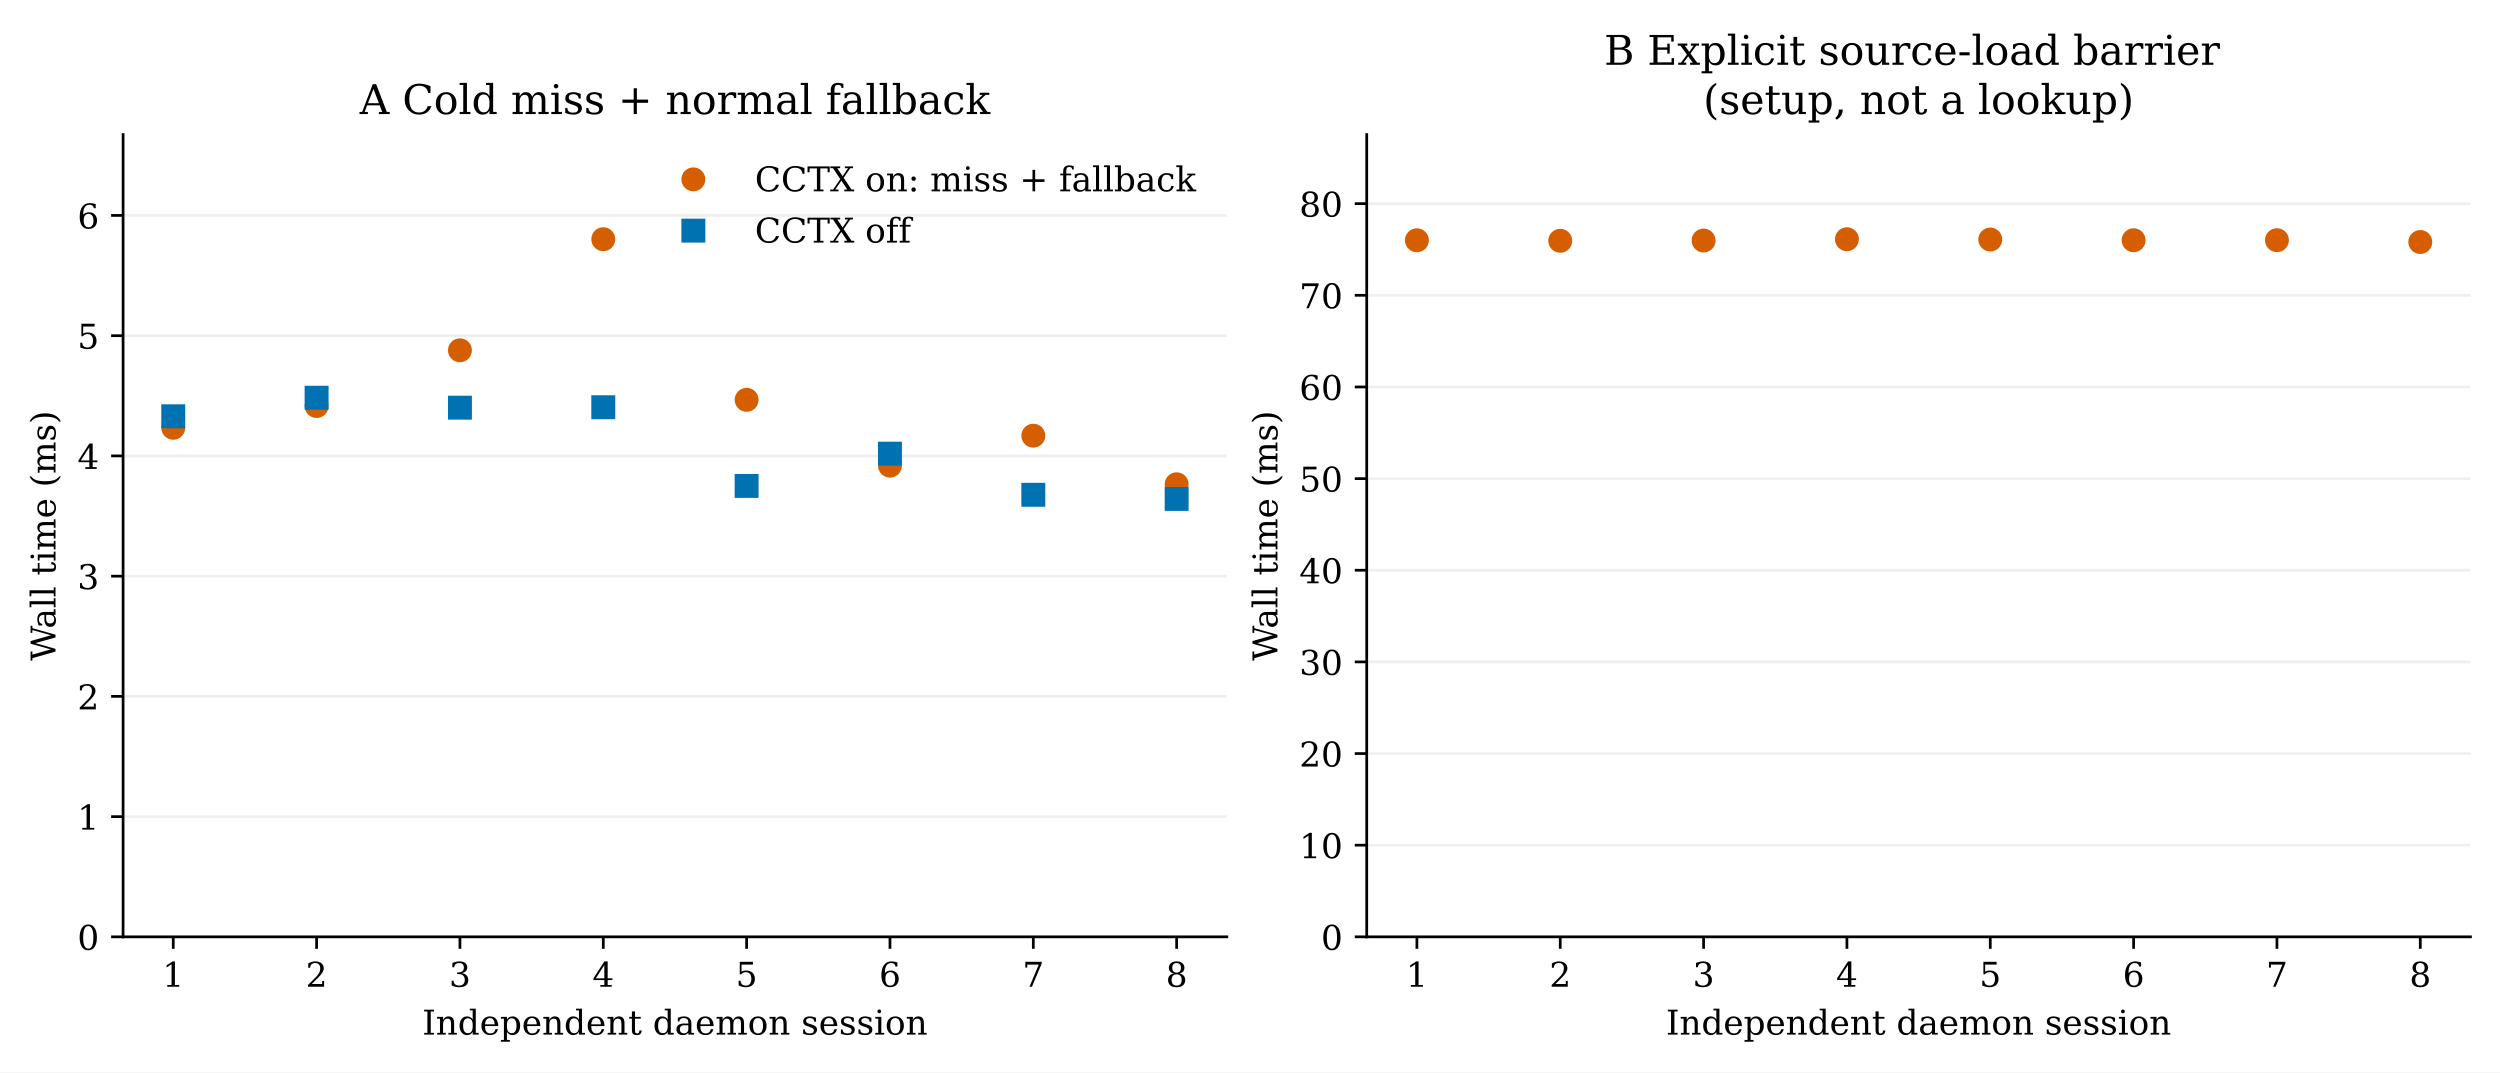
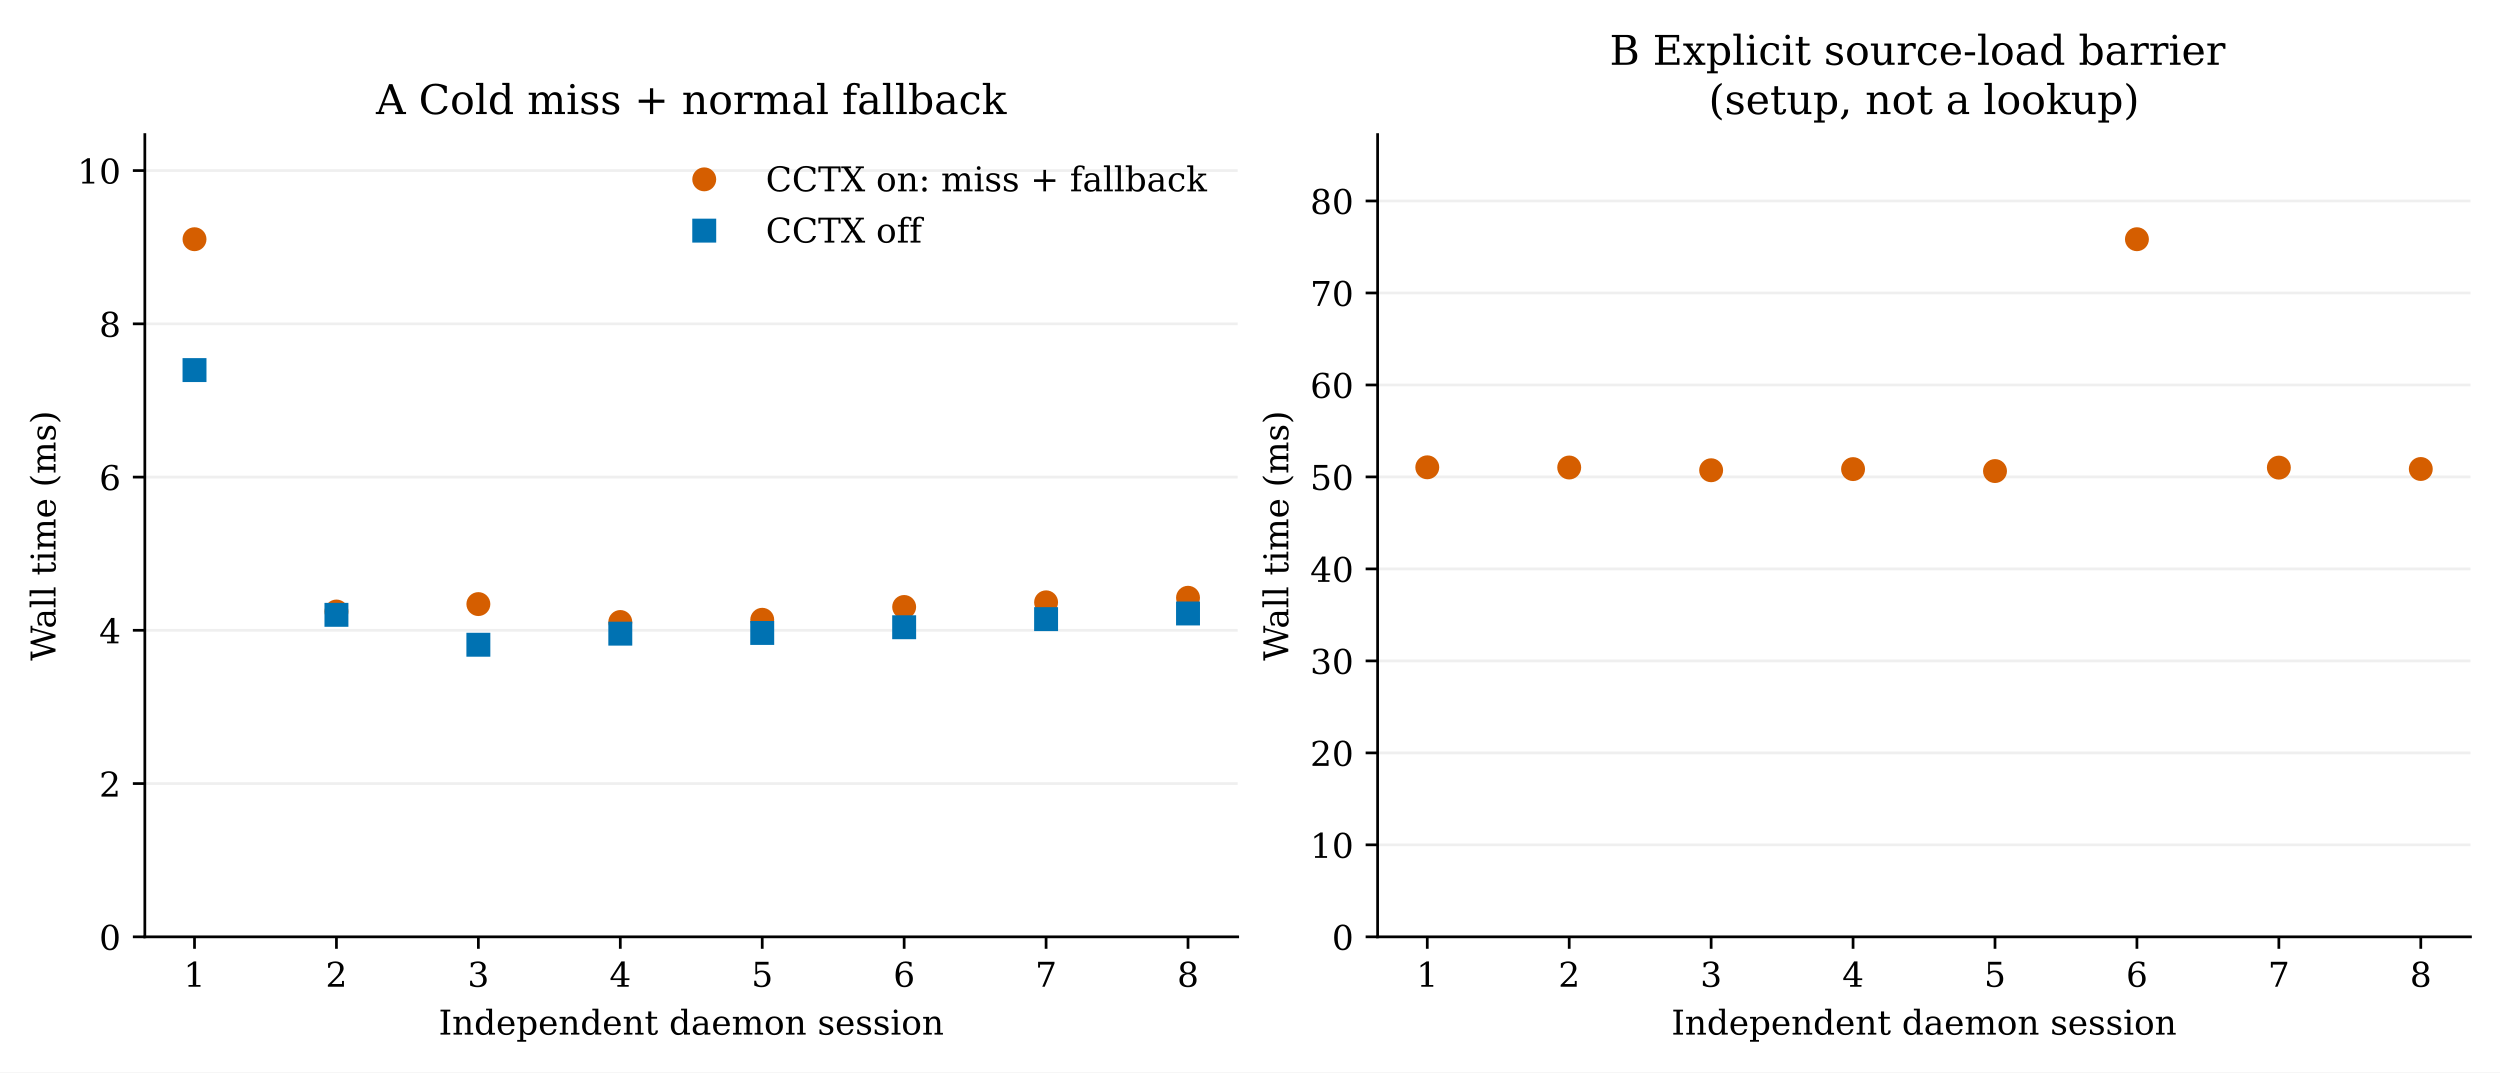
<svg xmlns="http://www.w3.org/2000/svg" xmlns:xlink="http://www.w3.org/1999/xlink" width="731.28pt" height="313.68pt" viewBox="0 0 731.28 313.68" version="1.1">
  <defs>
    <style type="text/css">*{stroke-linejoin: round; stroke-linecap: butt}</style>
  </defs>
  <g id="figure_1">
    <g id="patch_1">
      <path d="M 0 313.68 L 731.28 313.68 L 731.28 0 L 0 0 z " style="fill: #ffffff" />
    </g>
    <g id="axes_1">
      <g id="patch_2">
-         <path d="M 36.003 274.039 L 358.859 274.039 L 358.859 39.363 L 36.003 39.363 z " style="fill: #ffffff" />
+         <path d="M 42.366 274.039 L 362.04 274.039 L 362.04 39.363 L 42.366 39.363 z " style="fill: #ffffff" />
      </g>
      <g id="matplotlib.axis_1">
        <g id="xtick_1">
          <g id="line2d_1">
            <defs>
-               <path id="m621cbfec5b" d="M 0 0 L 0 3.5 " style="stroke: #000000; stroke-width: 0.8" />
+               <path id="m450e070dc0" d="M 0 0 L 0 3.5 " style="stroke: #000000; stroke-width: 0.8" />
            </defs>
            <g>
-               <use xlink:href="#m621cbfec5b" x="50.679" y="274.039" style="stroke: #000000; stroke-width: 0.8" />
+               <use xlink:href="#m450e070dc0" x="56.896" y="274.039" style="stroke: #000000; stroke-width: 0.8" />
            </g>
          </g>
          <g id="text_1">
-             <text style="font-size: 10px; font-family: 'DejaVu Serif'; text-anchor: middle" x="50.679" y="288.636" transform="rotate(-0 50.67852 288.6364)">1</text>
+             <text style="font-size: 10px; font-family: 'DejaVu Serif'; text-anchor: middle" x="56.896" y="288.636" transform="rotate(-0 56.89642 288.6364)">1</text>
          </g>
        </g>
        <g id="xtick_2">
          <g id="line2d_2">
            <g>
-               <use xlink:href="#m621cbfec5b" x="92.608" y="274.039" style="stroke: #000000; stroke-width: 0.8" />
+               <use xlink:href="#m450e070dc0" x="98.413" y="274.039" style="stroke: #000000; stroke-width: 0.8" />
            </g>
          </g>
          <g id="text_2">
-             <text style="font-size: 10px; font-family: 'DejaVu Serif'; text-anchor: middle" x="92.608" y="288.636" transform="rotate(-0 92.60777 288.6364)">2</text>
+             <text style="font-size: 10px; font-family: 'DejaVu Serif'; text-anchor: middle" x="98.413" y="288.636" transform="rotate(-0 98.41252 288.6364)">2</text>
          </g>
        </g>
        <g id="xtick_3">
          <g id="line2d_3">
            <g>
-               <use xlink:href="#m621cbfec5b" x="134.537" y="274.039" style="stroke: #000000; stroke-width: 0.8" />
+               <use xlink:href="#m450e070dc0" x="139.929" y="274.039" style="stroke: #000000; stroke-width: 0.8" />
            </g>
          </g>
          <g id="text_3">
-             <text style="font-size: 10px; font-family: 'DejaVu Serif'; text-anchor: middle" x="134.537" y="288.636" transform="rotate(-0 134.537 288.6364)">3</text>
+             <text style="font-size: 10px; font-family: 'DejaVu Serif'; text-anchor: middle" x="139.929" y="288.636" transform="rotate(-0 139.9286 288.6364)">3</text>
          </g>
        </g>
        <g id="xtick_4">
          <g id="line2d_4">
            <g>
-               <use xlink:href="#m621cbfec5b" x="176.466" y="274.039" style="stroke: #000000; stroke-width: 0.8" />
+               <use xlink:href="#m450e070dc0" x="181.445" y="274.039" style="stroke: #000000; stroke-width: 0.8" />
            </g>
          </g>
          <g id="text_4">
-             <text style="font-size: 10px; font-family: 'DejaVu Serif'; text-anchor: middle" x="176.466" y="288.636" transform="rotate(-0 176.4663 288.6364)">4</text>
+             <text style="font-size: 10px; font-family: 'DejaVu Serif'; text-anchor: middle" x="181.445" y="288.636" transform="rotate(-0 181.4447 288.6364)">4</text>
          </g>
        </g>
        <g id="xtick_5">
          <g id="line2d_5">
            <g>
-               <use xlink:href="#m621cbfec5b" x="218.396" y="274.039" style="stroke: #000000; stroke-width: 0.8" />
+               <use xlink:href="#m450e070dc0" x="222.961" y="274.039" style="stroke: #000000; stroke-width: 0.8" />
            </g>
          </g>
          <g id="text_5">
-             <text style="font-size: 10px; font-family: 'DejaVu Serif'; text-anchor: middle" x="218.396" y="288.636" transform="rotate(-0 218.3955 288.6364)">5</text>
+             <text style="font-size: 10px; font-family: 'DejaVu Serif'; text-anchor: middle" x="222.961" y="288.636" transform="rotate(-0 222.9608 288.6364)">5</text>
          </g>
        </g>
        <g id="xtick_6">
          <g id="line2d_6">
            <g>
-               <use xlink:href="#m621cbfec5b" x="260.325" y="274.039" style="stroke: #000000; stroke-width: 0.8" />
+               <use xlink:href="#m450e070dc0" x="264.477" y="274.039" style="stroke: #000000; stroke-width: 0.8" />
            </g>
          </g>
          <g id="text_6">
-             <text style="font-size: 10px; font-family: 'DejaVu Serif'; text-anchor: middle" x="260.325" y="288.636" transform="rotate(-0 260.3248 288.6364)">6</text>
+             <text style="font-size: 10px; font-family: 'DejaVu Serif'; text-anchor: middle" x="264.477" y="288.636" transform="rotate(-0 264.4769 288.6364)">6</text>
          </g>
        </g>
        <g id="xtick_7">
          <g id="line2d_7">
            <g>
-               <use xlink:href="#m621cbfec5b" x="302.254" y="274.039" style="stroke: #000000; stroke-width: 0.8" />
+               <use xlink:href="#m450e070dc0" x="305.993" y="274.039" style="stroke: #000000; stroke-width: 0.8" />
            </g>
          </g>
          <g id="text_7">
-             <text style="font-size: 10px; font-family: 'DejaVu Serif'; text-anchor: middle" x="302.254" y="288.636" transform="rotate(-0 302.254 288.6364)">7</text>
+             <text style="font-size: 10px; font-family: 'DejaVu Serif'; text-anchor: middle" x="305.993" y="288.636" transform="rotate(-0 305.993 288.6364)">7</text>
          </g>
        </g>
        <g id="xtick_8">
          <g id="line2d_8">
            <g>
-               <use xlink:href="#m621cbfec5b" x="344.183" y="274.039" style="stroke: #000000; stroke-width: 0.8" />
+               <use xlink:href="#m450e070dc0" x="347.509" y="274.039" style="stroke: #000000; stroke-width: 0.8" />
            </g>
          </g>
          <g id="text_8">
-             <text style="font-size: 10px; font-family: 'DejaVu Serif'; text-anchor: middle" x="344.183" y="288.636" transform="rotate(-0 344.1833 288.6364)">8</text>
+             <text style="font-size: 10px; font-family: 'DejaVu Serif'; text-anchor: middle" x="347.509" y="288.636" transform="rotate(-0 347.5091 288.6364)">8</text>
          </g>
        </g>
        <g id="text_9">
-           <text style="font-size: 10px; font-family: 'DejaVu Serif'; text-anchor: middle" x="197.431" y="302.637" transform="rotate(-0 197.4309 302.6372)">Independent daemon session</text>
+           <text style="font-size: 10px; font-family: 'DejaVu Serif'; text-anchor: middle" x="202.203" y="302.637" transform="rotate(-0 202.2028 302.6372)">Independent daemon session</text>
        </g>
      </g>
      <g id="matplotlib.axis_2">
        <g id="ytick_1">
          <g id="line2d_9">
-             <path d="M 36.003 274.039 L 358.859 274.039 " clip-path="url(#p5f8bbecb45)" style="fill: none; stroke: #b0b0b0; stroke-opacity: 0.2; stroke-width: 0.8; stroke-linecap: square" />
+             <path d="M 42.366 274.039 L 362.04 274.039 " clip-path="url(#pe14e691f54)" style="fill: none; stroke: #b0b0b0; stroke-opacity: 0.2; stroke-width: 0.8; stroke-linecap: square" />
          </g>
          <g id="line2d_10">
            <defs>
-               <path id="me5a4c760d6" d="M 0 0 L -3.5 0 " style="stroke: #000000; stroke-width: 0.8" />
+               <path id="m83bd29c2d2" d="M 0 0 L -3.5 0 " style="stroke: #000000; stroke-width: 0.8" />
            </defs>
            <g>
-               <use xlink:href="#me5a4c760d6" x="36.003" y="274.039" style="stroke: #000000; stroke-width: 0.8" />
+               <use xlink:href="#m83bd29c2d2" x="42.366" y="274.039" style="stroke: #000000; stroke-width: 0.8" />
            </g>
          </g>
          <g id="text_10">
-             <text style="font-size: 10px; font-family: 'DejaVu Serif'; text-anchor: end" x="29.003" y="277.838" transform="rotate(-0 29.00328 277.8376)">0</text>
+             <text style="font-size: 10px; font-family: 'DejaVu Serif'; text-anchor: end" x="35.366" y="277.838" transform="rotate(-0 35.36578 277.8376)">0</text>
          </g>
        </g>
        <g id="ytick_2">
          <g id="line2d_11">
-             <path d="M 36.003 238.87 L 358.859 238.87 " clip-path="url(#p5f8bbecb45)" style="fill: none; stroke: #b0b0b0; stroke-opacity: 0.2; stroke-width: 0.8; stroke-linecap: square" />
+             <path d="M 42.366 229.209 L 362.04 229.209 " clip-path="url(#pe14e691f54)" style="fill: none; stroke: #b0b0b0; stroke-opacity: 0.2; stroke-width: 0.8; stroke-linecap: square" />
          </g>
          <g id="line2d_12">
            <g>
-               <use xlink:href="#me5a4c760d6" x="36.003" y="238.87" style="stroke: #000000; stroke-width: 0.8" />
+               <use xlink:href="#m83bd29c2d2" x="42.366" y="229.209" style="stroke: #000000; stroke-width: 0.8" />
            </g>
          </g>
          <g id="text_11">
-             <text style="font-size: 10px; font-family: 'DejaVu Serif'; text-anchor: end" x="29.003" y="242.669" transform="rotate(-0 29.00328 242.6687)">1</text>
+             <text style="font-size: 10px; font-family: 'DejaVu Serif'; text-anchor: end" x="35.366" y="233.008" transform="rotate(-0 35.36578 233.0082)">2</text>
          </g>
        </g>
        <g id="ytick_3">
          <g id="line2d_13">
-             <path d="M 36.003 203.701 L 358.859 203.701 " clip-path="url(#p5f8bbecb45)" style="fill: none; stroke: #b0b0b0; stroke-opacity: 0.2; stroke-width: 0.8; stroke-linecap: square" />
+             <path d="M 42.366 184.38 L 362.04 184.38 " clip-path="url(#pe14e691f54)" style="fill: none; stroke: #b0b0b0; stroke-opacity: 0.2; stroke-width: 0.8; stroke-linecap: square" />
          </g>
          <g id="line2d_14">
            <g>
-               <use xlink:href="#me5a4c760d6" x="36.003" y="203.701" style="stroke: #000000; stroke-width: 0.8" />
+               <use xlink:href="#m83bd29c2d2" x="42.366" y="184.38" style="stroke: #000000; stroke-width: 0.8" />
            </g>
          </g>
          <g id="text_12">
-             <text style="font-size: 10px; font-family: 'DejaVu Serif'; text-anchor: end" x="29.003" y="207.5" transform="rotate(-0 29.00328 207.4999)">2</text>
+             <text style="font-size: 10px; font-family: 'DejaVu Serif'; text-anchor: end" x="35.366" y="188.179" transform="rotate(-0 35.36578 188.1788)">4</text>
          </g>
        </g>
        <g id="ytick_4">
          <g id="line2d_15">
-             <path d="M 36.003 168.532 L 358.859 168.532 " clip-path="url(#p5f8bbecb45)" style="fill: none; stroke: #b0b0b0; stroke-opacity: 0.2; stroke-width: 0.8; stroke-linecap: square" />
+             <path d="M 42.366 139.551 L 362.04 139.551 " clip-path="url(#pe14e691f54)" style="fill: none; stroke: #b0b0b0; stroke-opacity: 0.2; stroke-width: 0.8; stroke-linecap: square" />
          </g>
          <g id="line2d_16">
            <g>
-               <use xlink:href="#me5a4c760d6" x="36.003" y="168.532" style="stroke: #000000; stroke-width: 0.8" />
+               <use xlink:href="#m83bd29c2d2" x="42.366" y="139.551" style="stroke: #000000; stroke-width: 0.8" />
            </g>
          </g>
          <g id="text_13">
-             <text style="font-size: 10px; font-family: 'DejaVu Serif'; text-anchor: end" x="29.003" y="172.331" transform="rotate(-0 29.00328 172.3311)">3</text>
+             <text style="font-size: 10px; font-family: 'DejaVu Serif'; text-anchor: end" x="35.366" y="143.349" transform="rotate(-0 35.36578 143.3495)">6</text>
          </g>
        </g>
        <g id="ytick_5">
          <g id="line2d_17">
-             <path d="M 36.003 133.363 L 358.859 133.363 " clip-path="url(#p5f8bbecb45)" style="fill: none; stroke: #b0b0b0; stroke-opacity: 0.2; stroke-width: 0.8; stroke-linecap: square" />
+             <path d="M 42.366 94.721 L 362.04 94.721 " clip-path="url(#pe14e691f54)" style="fill: none; stroke: #b0b0b0; stroke-opacity: 0.2; stroke-width: 0.8; stroke-linecap: square" />
          </g>
          <g id="line2d_18">
            <g>
-               <use xlink:href="#me5a4c760d6" x="36.003" y="133.363" style="stroke: #000000; stroke-width: 0.8" />
+               <use xlink:href="#m83bd29c2d2" x="42.366" y="94.721" style="stroke: #000000; stroke-width: 0.8" />
            </g>
          </g>
          <g id="text_14">
-             <text style="font-size: 10px; font-family: 'DejaVu Serif'; text-anchor: end" x="29.003" y="137.162" transform="rotate(-0 29.00328 137.1622)">4</text>
+             <text style="font-size: 10px; font-family: 'DejaVu Serif'; text-anchor: end" x="35.366" y="98.52" transform="rotate(-0 35.36578 98.52013)">8</text>
          </g>
        </g>
        <g id="ytick_6">
          <g id="line2d_19">
-             <path d="M 36.003 98.195 L 358.859 98.195 " clip-path="url(#p5f8bbecb45)" style="fill: none; stroke: #b0b0b0; stroke-opacity: 0.2; stroke-width: 0.8; stroke-linecap: square" />
+             <path d="M 42.366 49.892 L 362.04 49.892 " clip-path="url(#pe14e691f54)" style="fill: none; stroke: #b0b0b0; stroke-opacity: 0.2; stroke-width: 0.8; stroke-linecap: square" />
          </g>
          <g id="line2d_20">
            <g>
-               <use xlink:href="#me5a4c760d6" x="36.003" y="98.195" style="stroke: #000000; stroke-width: 0.8" />
+               <use xlink:href="#m83bd29c2d2" x="42.366" y="49.892" style="stroke: #000000; stroke-width: 0.8" />
            </g>
          </g>
          <g id="text_15">
-             <text style="font-size: 10px; font-family: 'DejaVu Serif'; text-anchor: end" x="29.003" y="101.993" transform="rotate(-0 29.00328 101.9934)">5</text>
-           </g>
-         </g>
-         <g id="ytick_7">
-           <g id="line2d_21">
-             <path d="M 36.003 63.026 L 358.859 63.026 " clip-path="url(#p5f8bbecb45)" style="fill: none; stroke: #b0b0b0; stroke-opacity: 0.2; stroke-width: 0.8; stroke-linecap: square" />
-           </g>
-           <g id="line2d_22">
-             <g>
-               <use xlink:href="#me5a4c760d6" x="36.003" y="63.026" style="stroke: #000000; stroke-width: 0.8" />
-             </g>
-           </g>
-           <g id="text_16">
-             <text style="font-size: 10px; font-family: 'DejaVu Serif'; text-anchor: end" x="29.003" y="66.825" transform="rotate(-0 29.00328 66.82455)">6</text>
-           </g>
-         </g>
-         <g id="text_17">
+             <text style="font-size: 10px; font-family: 'DejaVu Serif'; text-anchor: end" x="35.366" y="53.691" transform="rotate(-0 35.36578 53.69077)">10</text>
+           </g>
+         </g>
+         <g id="text_16">
          <text style="font-size: 10px; font-family: 'DejaVu Serif'; text-anchor: middle" x="16.238" y="156.701" transform="rotate(-90 16.23844 156.7007)">Wall time (ms)</text>
        </g>
      </g>
-       <g id="line2d_23">
+       <g id="line2d_21">
        <defs>
-           <path id="m3a69defe7a" d="M 0 3 C 0.796 3 1.559 2.684 2.121 2.121 C 2.684 1.559 3 0.796 3 0 C 3 -0.796 2.684 -1.559 2.121 -2.121 C 1.559 -2.684 0.796 -3 0 -3 C -0.796 -3 -1.559 -2.684 -2.121 -2.121 C -2.684 -1.559 -3 -0.796 -3 0 C -3 0.796 -2.684 1.559 -2.121 2.121 C -1.559 2.684 -0.796 3 0 3 z " style="stroke: #d55e00" />
+           <path id="m22c381e0c5" d="M 0 3 C 0.796 3 1.559 2.684 2.121 2.121 C 2.684 1.559 3 0.796 3 0 C 3 -0.796 2.684 -1.559 2.121 -2.121 C 1.559 -2.684 0.796 -3 0 -3 C -0.796 -3 -1.559 -2.684 -2.121 -2.121 C -2.684 -1.559 -3 -0.796 -3 0 C -3 0.796 -2.684 1.559 -2.121 2.121 C -1.559 2.684 -0.796 3 0 3 z " style="stroke: #d55e00" />
        </defs>
-         <g clip-path="url(#p5f8bbecb45)">
-           <use xlink:href="#m3a69defe7a" x="50.679" y="125.133" style="fill: #d55e00; stroke: #d55e00" />
-           <use xlink:href="#m3a69defe7a" x="92.608" y="118.764" style="fill: #d55e00; stroke: #d55e00" />
-           <use xlink:href="#m3a69defe7a" x="134.537" y="102.465" style="fill: #d55e00; stroke: #d55e00" />
-           <use xlink:href="#m3a69defe7a" x="176.466" y="69.973" style="fill: #d55e00; stroke: #d55e00" />
-           <use xlink:href="#m3a69defe7a" x="218.396" y="116.947" style="fill: #d55e00; stroke: #d55e00" />
-           <use xlink:href="#m3a69defe7a" x="260.325" y="136.208" style="fill: #d55e00; stroke: #d55e00" />
-           <use xlink:href="#m3a69defe7a" x="302.254" y="127.44" style="fill: #d55e00; stroke: #d55e00" />
-           <use xlink:href="#m3a69defe7a" x="344.183" y="141.658" style="fill: #d55e00; stroke: #d55e00" />
-         </g>
-       </g>
-       <g id="line2d_24">
+         <g clip-path="url(#pe14e691f54)">
+           <use xlink:href="#m22c381e0c5" x="56.896" y="69.973" style="fill: #d55e00; stroke: #d55e00" />
+           <use xlink:href="#m22c381e0c5" x="98.413" y="178.875" style="fill: #d55e00; stroke: #d55e00" />
+           <use xlink:href="#m22c381e0c5" x="139.929" y="176.703" style="fill: #d55e00; stroke: #d55e00" />
+           <use xlink:href="#m22c381e0c5" x="181.445" y="181.94" style="fill: #d55e00; stroke: #d55e00" />
+           <use xlink:href="#m22c381e0c5" x="222.961" y="181.292" style="fill: #d55e00; stroke: #d55e00" />
+           <use xlink:href="#m22c381e0c5" x="264.477" y="177.546" style="fill: #d55e00; stroke: #d55e00" />
+           <use xlink:href="#m22c381e0c5" x="305.993" y="176.187" style="fill: #d55e00; stroke: #d55e00" />
+           <use xlink:href="#m22c381e0c5" x="347.509" y="174.853" style="fill: #d55e00; stroke: #d55e00" />
+         </g>
+       </g>
+       <g id="line2d_22">
        <defs>
-           <path id="mdd3b15f840" d="M -3 3 L 3 3 L 3 -3 L -3 -3 z " style="stroke: #0072b2; stroke-linejoin: miter" />
+           <path id="m872c684117" d="M -3 3 L 3 3 L 3 -3 L -3 -3 z " style="stroke: #0072b2; stroke-linejoin: miter" />
        </defs>
-         <g clip-path="url(#p5f8bbecb45)">
-           <use xlink:href="#mdd3b15f840" x="50.679" y="121.764" style="fill: #0072b2; stroke: #0072b2; stroke-linejoin: miter" />
-           <use xlink:href="#mdd3b15f840" x="92.608" y="116.34" style="fill: #0072b2; stroke: #0072b2; stroke-linejoin: miter" />
-           <use xlink:href="#mdd3b15f840" x="134.537" y="119.249" style="fill: #0072b2; stroke: #0072b2; stroke-linejoin: miter" />
-           <use xlink:href="#mdd3b15f840" x="176.466" y="119.123" style="fill: #0072b2; stroke: #0072b2; stroke-linejoin: miter" />
-           <use xlink:href="#mdd3b15f840" x="218.396" y="142.135" style="fill: #0072b2; stroke: #0072b2; stroke-linejoin: miter" />
-           <use xlink:href="#mdd3b15f840" x="260.325" y="132.701" style="fill: #0072b2; stroke: #0072b2; stroke-linejoin: miter" />
-           <use xlink:href="#mdd3b15f840" x="302.254" y="144.73" style="fill: #0072b2; stroke: #0072b2; stroke-linejoin: miter" />
-           <use xlink:href="#mdd3b15f840" x="344.183" y="145.941" style="fill: #0072b2; stroke: #0072b2; stroke-linejoin: miter" />
+         <g clip-path="url(#pe14e691f54)">
+           <use xlink:href="#m872c684117" x="56.896" y="108.254" style="fill: #0072b2; stroke: #0072b2; stroke-linejoin: miter" />
+           <use xlink:href="#m872c684117" x="98.413" y="179.846" style="fill: #0072b2; stroke: #0072b2; stroke-linejoin: miter" />
+           <use xlink:href="#m872c684117" x="139.929" y="188.595" style="fill: #0072b2; stroke: #0072b2; stroke-linejoin: miter" />
+           <use xlink:href="#m872c684117" x="181.445" y="185.352" style="fill: #0072b2; stroke: #0072b2; stroke-linejoin: miter" />
+           <use xlink:href="#m872c684117" x="222.961" y="185.147" style="fill: #0072b2; stroke: #0072b2; stroke-linejoin: miter" />
+           <use xlink:href="#m872c684117" x="264.477" y="183.474" style="fill: #0072b2; stroke: #0072b2; stroke-linejoin: miter" />
+           <use xlink:href="#m872c684117" x="305.993" y="181.1" style="fill: #0072b2; stroke: #0072b2; stroke-linejoin: miter" />
+           <use xlink:href="#m872c684117" x="347.509" y="179.448" style="fill: #0072b2; stroke: #0072b2; stroke-linejoin: miter" />
        </g>
      </g>
      <g id="patch_3">
-         <path d="M 36.003 274.039 L 36.003 39.363 " style="fill: none; stroke: #000000; stroke-width: 0.8; stroke-linejoin: miter; stroke-linecap: square" />
+         <path d="M 42.366 274.039 L 42.366 39.363 " style="fill: none; stroke: #000000; stroke-width: 0.8; stroke-linejoin: miter; stroke-linecap: square" />
      </g>
      <g id="patch_4">
-         <path d="M 36.003 274.039 L 358.859 274.039 " style="fill: none; stroke: #000000; stroke-width: 0.8; stroke-linejoin: miter; stroke-linecap: square" />
-       </g>
-       <g id="text_18">
-         <text style="font-size: 12px; font-family: 'DejaVu Serif'; text-anchor: middle" x="197.431" y="33.363" transform="rotate(-0 197.4309 33.36258)">A  Cold miss + normal fallback</text>
+         <path d="M 42.366 274.039 L 362.04 274.039 " style="fill: none; stroke: #000000; stroke-width: 0.8; stroke-linejoin: miter; stroke-linecap: square" />
+       </g>
+       <g id="text_17">
+         <text style="font-size: 12px; font-family: 'DejaVu Serif'; text-anchor: middle" x="202.203" y="33.363" transform="rotate(-0 202.2028 33.36258)">A  Cold miss + normal fallback</text>
      </g>
      <g id="legend_1">
-         <g id="line2d_25">
+         <g id="line2d_23">
          <g>
-             <use xlink:href="#m3a69defe7a" x="202.816" y="52.461" style="fill: #d55e00; stroke: #d55e00" />
+             <use xlink:href="#m22c381e0c5" x="205.998" y="52.461" style="fill: #d55e00; stroke: #d55e00" />
+           </g>
+         </g>
+         <g id="text_18">
+           <text style="font-size: 10px; font-family: 'DejaVu Serif'; text-anchor: start" x="223.998" y="55.961" transform="rotate(-0 223.9976 55.96102)">CCTX on: miss + fallback</text>
+         </g>
+         <g id="line2d_24">
+           <g>
+             <use xlink:href="#m872c684117" x="205.998" y="67.462" style="fill: #0072b2; stroke: #0072b2; stroke-linejoin: miter" />
          </g>
        </g>
        <g id="text_19">
-           <text style="font-size: 10px; font-family: 'DejaVu Serif'; text-anchor: start" x="220.816" y="55.961" transform="rotate(-0 220.8163 55.96102)">CCTX on: miss + fallback</text>
-         </g>
-         <g id="line2d_26">
-           <g>
-             <use xlink:href="#mdd3b15f840" x="202.816" y="67.462" style="fill: #0072b2; stroke: #0072b2; stroke-linejoin: miter" />
-           </g>
-         </g>
-         <g id="text_20">
-           <text style="font-size: 10px; font-family: 'DejaVu Serif'; text-anchor: start" x="220.816" y="70.962" transform="rotate(-0 220.8163 70.9618)">CCTX off</text>
+           <text style="font-size: 10px; font-family: 'DejaVu Serif'; text-anchor: start" x="223.998" y="70.962" transform="rotate(-0 223.9976 70.9618)">CCTX off</text>
        </g>
      </g>
    </g>
    <g id="axes_2">
      <g id="patch_5">
-         <path d="M 399.784 274.039 L 722.64 274.039 L 722.64 39.363 L 399.784 39.363 z " style="fill: #ffffff" />
+         <path d="M 402.966 274.039 L 722.64 274.039 L 722.64 39.363 L 402.966 39.363 z " style="fill: #ffffff" />
      </g>
      <g id="matplotlib.axis_3">
        <g id="xtick_9">
+           <g id="line2d_25">
+             <g>
+               <use xlink:href="#m450e070dc0" x="417.496" y="274.039" style="stroke: #000000; stroke-width: 0.8" />
+             </g>
+           </g>
+           <g id="text_20">
+             <text style="font-size: 10px; font-family: 'DejaVu Serif'; text-anchor: middle" x="417.496" y="288.636" transform="rotate(-0 417.4962 288.6364)">1</text>
+           </g>
+         </g>
+         <g id="xtick_10">
+           <g id="line2d_26">
+             <g>
+               <use xlink:href="#m450e070dc0" x="459.012" y="274.039" style="stroke: #000000; stroke-width: 0.8" />
+             </g>
+           </g>
+           <g id="text_21">
+             <text style="font-size: 10px; font-family: 'DejaVu Serif'; text-anchor: middle" x="459.012" y="288.636" transform="rotate(-0 459.0123 288.6364)">2</text>
+           </g>
+         </g>
+         <g id="xtick_11">
          <g id="line2d_27">
            <g>
-               <use xlink:href="#m621cbfec5b" x="414.46" y="274.039" style="stroke: #000000; stroke-width: 0.8" />
-             </g>
-           </g>
-           <g id="text_21">
-             <text style="font-size: 10px; font-family: 'DejaVu Serif'; text-anchor: middle" x="414.46" y="288.636" transform="rotate(-0 414.4595 288.6364)">1</text>
-           </g>
-         </g>
-         <g id="xtick_10">
+               <use xlink:href="#m450e070dc0" x="500.528" y="274.039" style="stroke: #000000; stroke-width: 0.8" />
+             </g>
+           </g>
+           <g id="text_22">
+             <text style="font-size: 10px; font-family: 'DejaVu Serif'; text-anchor: middle" x="500.528" y="288.636" transform="rotate(-0 500.5284 288.6364)">3</text>
+           </g>
+         </g>
+         <g id="xtick_12">
          <g id="line2d_28">
            <g>
-               <use xlink:href="#m621cbfec5b" x="456.389" y="274.039" style="stroke: #000000; stroke-width: 0.8" />
-             </g>
-           </g>
-           <g id="text_22">
-             <text style="font-size: 10px; font-family: 'DejaVu Serif'; text-anchor: middle" x="456.389" y="288.636" transform="rotate(-0 456.3888 288.6364)">2</text>
-           </g>
-         </g>
-         <g id="xtick_11">
+               <use xlink:href="#m450e070dc0" x="542.044" y="274.039" style="stroke: #000000; stroke-width: 0.8" />
+             </g>
+           </g>
+           <g id="text_23">
+             <text style="font-size: 10px; font-family: 'DejaVu Serif'; text-anchor: middle" x="542.044" y="288.636" transform="rotate(-0 542.0445 288.6364)">4</text>
+           </g>
+         </g>
+         <g id="xtick_13">
          <g id="line2d_29">
            <g>
-               <use xlink:href="#m621cbfec5b" x="498.318" y="274.039" style="stroke: #000000; stroke-width: 0.8" />
-             </g>
-           </g>
-           <g id="text_23">
-             <text style="font-size: 10px; font-family: 'DejaVu Serif'; text-anchor: middle" x="498.318" y="288.636" transform="rotate(-0 498.318 288.6364)">3</text>
-           </g>
-         </g>
-         <g id="xtick_12">
+               <use xlink:href="#m450e070dc0" x="583.561" y="274.039" style="stroke: #000000; stroke-width: 0.8" />
+             </g>
+           </g>
+           <g id="text_24">
+             <text style="font-size: 10px; font-family: 'DejaVu Serif'; text-anchor: middle" x="583.561" y="288.636" transform="rotate(-0 583.5606 288.6364)">5</text>
+           </g>
+         </g>
+         <g id="xtick_14">
          <g id="line2d_30">
            <g>
-               <use xlink:href="#m621cbfec5b" x="540.247" y="274.039" style="stroke: #000000; stroke-width: 0.8" />
-             </g>
-           </g>
-           <g id="text_24">
-             <text style="font-size: 10px; font-family: 'DejaVu Serif'; text-anchor: middle" x="540.247" y="288.636" transform="rotate(-0 540.2473 288.6364)">4</text>
-           </g>
-         </g>
-         <g id="xtick_13">
+               <use xlink:href="#m450e070dc0" x="625.077" y="274.039" style="stroke: #000000; stroke-width: 0.8" />
+             </g>
+           </g>
+           <g id="text_25">
+             <text style="font-size: 10px; font-family: 'DejaVu Serif'; text-anchor: middle" x="625.077" y="288.636" transform="rotate(-0 625.0767 288.6364)">6</text>
+           </g>
+         </g>
+         <g id="xtick_15">
          <g id="line2d_31">
            <g>
-               <use xlink:href="#m621cbfec5b" x="582.177" y="274.039" style="stroke: #000000; stroke-width: 0.8" />
-             </g>
-           </g>
-           <g id="text_25">
-             <text style="font-size: 10px; font-family: 'DejaVu Serif'; text-anchor: middle" x="582.177" y="288.636" transform="rotate(-0 582.1765 288.6364)">5</text>
-           </g>
-         </g>
-         <g id="xtick_14">
+               <use xlink:href="#m450e070dc0" x="666.593" y="274.039" style="stroke: #000000; stroke-width: 0.8" />
+             </g>
+           </g>
+           <g id="text_26">
+             <text style="font-size: 10px; font-family: 'DejaVu Serif'; text-anchor: middle" x="666.593" y="288.636" transform="rotate(-0 666.5928 288.6364)">7</text>
+           </g>
+         </g>
+         <g id="xtick_16">
          <g id="line2d_32">
            <g>
-               <use xlink:href="#m621cbfec5b" x="624.106" y="274.039" style="stroke: #000000; stroke-width: 0.8" />
-             </g>
-           </g>
-           <g id="text_26">
-             <text style="font-size: 10px; font-family: 'DejaVu Serif'; text-anchor: middle" x="624.106" y="288.636" transform="rotate(-0 624.1058 288.6364)">6</text>
-           </g>
-         </g>
-         <g id="xtick_15">
+               <use xlink:href="#m450e070dc0" x="708.109" y="274.039" style="stroke: #000000; stroke-width: 0.8" />
+             </g>
+           </g>
+           <g id="text_27">
+             <text style="font-size: 10px; font-family: 'DejaVu Serif'; text-anchor: middle" x="708.109" y="288.636" transform="rotate(-0 708.1089 288.6364)">8</text>
+           </g>
+         </g>
+         <g id="text_28">
+           <text style="font-size: 10px; font-family: 'DejaVu Serif'; text-anchor: middle" x="562.803" y="302.637" transform="rotate(-0 562.8025 302.6372)">Independent daemon session</text>
+         </g>
+       </g>
+       <g id="matplotlib.axis_4">
+         <g id="ytick_7">
          <g id="line2d_33">
-             <g>
-               <use xlink:href="#m621cbfec5b" x="666.035" y="274.039" style="stroke: #000000; stroke-width: 0.8" />
-             </g>
-           </g>
-           <g id="text_27">
-             <text style="font-size: 10px; font-family: 'DejaVu Serif'; text-anchor: middle" x="666.035" y="288.636" transform="rotate(-0 666.035 288.6364)">7</text>
-           </g>
-         </g>
-         <g id="xtick_16">
+             <path d="M 402.966 274.039 L 722.64 274.039 " clip-path="url(#p618a7fd135)" style="fill: none; stroke: #b0b0b0; stroke-opacity: 0.2; stroke-width: 0.8; stroke-linecap: square" />
+           </g>
          <g id="line2d_34">
            <g>
-               <use xlink:href="#m621cbfec5b" x="707.964" y="274.039" style="stroke: #000000; stroke-width: 0.8" />
-             </g>
-           </g>
-           <g id="text_28">
-             <text style="font-size: 10px; font-family: 'DejaVu Serif'; text-anchor: middle" x="707.964" y="288.636" transform="rotate(-0 707.9643 288.6364)">8</text>
-           </g>
-         </g>
-         <g id="text_29">
-           <text style="font-size: 10px; font-family: 'DejaVu Serif'; text-anchor: middle" x="561.212" y="302.637" transform="rotate(-0 561.2119 302.6372)">Independent daemon session</text>
-         </g>
-       </g>
-       <g id="matplotlib.axis_4">
+               <use xlink:href="#m83bd29c2d2" x="402.966" y="274.039" style="stroke: #000000; stroke-width: 0.8" />
+             </g>
+           </g>
+           <g id="text_29">
+             <text style="font-size: 10px; font-family: 'DejaVu Serif'; text-anchor: end" x="395.966" y="277.838" transform="rotate(-0 395.9655 277.8376)">0</text>
+           </g>
+         </g>
        <g id="ytick_8">
          <g id="line2d_35">
-             <path d="M 399.784 274.039 L 722.64 274.039 " clip-path="url(#p4ddbf1723d)" style="fill: none; stroke: #b0b0b0; stroke-opacity: 0.2; stroke-width: 0.8; stroke-linecap: square" />
+             <path d="M 402.966 247.132 L 722.64 247.132 " clip-path="url(#p618a7fd135)" style="fill: none; stroke: #b0b0b0; stroke-opacity: 0.2; stroke-width: 0.8; stroke-linecap: square" />
          </g>
          <g id="line2d_36">
            <g>
-               <use xlink:href="#me5a4c760d6" x="399.784" y="274.039" style="stroke: #000000; stroke-width: 0.8" />
+               <use xlink:href="#m83bd29c2d2" x="402.966" y="247.132" style="stroke: #000000; stroke-width: 0.8" />
            </g>
          </g>
          <g id="text_30">
-             <text style="font-size: 10px; font-family: 'DejaVu Serif'; text-anchor: end" x="392.784" y="277.838" transform="rotate(-0 392.7843 277.8376)">0</text>
+             <text style="font-size: 10px; font-family: 'DejaVu Serif'; text-anchor: end" x="395.966" y="250.931" transform="rotate(-0 395.9655 250.9311)">10</text>
          </g>
        </g>
        <g id="ytick_9">
          <g id="line2d_37">
-             <path d="M 399.784 247.231 L 722.64 247.231 " clip-path="url(#p4ddbf1723d)" style="fill: none; stroke: #b0b0b0; stroke-opacity: 0.2; stroke-width: 0.8; stroke-linecap: square" />
+             <path d="M 402.966 220.226 L 722.64 220.226 " clip-path="url(#p618a7fd135)" style="fill: none; stroke: #b0b0b0; stroke-opacity: 0.2; stroke-width: 0.8; stroke-linecap: square" />
          </g>
          <g id="line2d_38">
            <g>
-               <use xlink:href="#me5a4c760d6" x="399.784" y="247.231" style="stroke: #000000; stroke-width: 0.8" />
+               <use xlink:href="#m83bd29c2d2" x="402.966" y="220.226" style="stroke: #000000; stroke-width: 0.8" />
            </g>
          </g>
          <g id="text_31">
-             <text style="font-size: 10px; font-family: 'DejaVu Serif'; text-anchor: end" x="392.784" y="251.029" transform="rotate(-0 392.7843 251.0293)">10</text>
+             <text style="font-size: 10px; font-family: 'DejaVu Serif'; text-anchor: end" x="395.966" y="224.025" transform="rotate(-0 395.9655 224.0246)">20</text>
          </g>
        </g>
        <g id="ytick_10">
          <g id="line2d_39">
-             <path d="M 399.784 220.422 L 722.64 220.422 " clip-path="url(#p4ddbf1723d)" style="fill: none; stroke: #b0b0b0; stroke-opacity: 0.2; stroke-width: 0.8; stroke-linecap: square" />
+             <path d="M 402.966 193.319 L 722.64 193.319 " clip-path="url(#p618a7fd135)" style="fill: none; stroke: #b0b0b0; stroke-opacity: 0.2; stroke-width: 0.8; stroke-linecap: square" />
          </g>
          <g id="line2d_40">
            <g>
-               <use xlink:href="#me5a4c760d6" x="399.784" y="220.422" style="stroke: #000000; stroke-width: 0.8" />
+               <use xlink:href="#m83bd29c2d2" x="402.966" y="193.319" style="stroke: #000000; stroke-width: 0.8" />
            </g>
          </g>
          <g id="text_32">
-             <text style="font-size: 10px; font-family: 'DejaVu Serif'; text-anchor: end" x="392.784" y="224.221" transform="rotate(-0 392.7843 224.2211)">20</text>
+             <text style="font-size: 10px; font-family: 'DejaVu Serif'; text-anchor: end" x="395.966" y="197.118" transform="rotate(-0 395.9655 197.1181)">30</text>
          </g>
        </g>
        <g id="ytick_11">
          <g id="line2d_41">
-             <path d="M 399.784 193.614 L 722.64 193.614 " clip-path="url(#p4ddbf1723d)" style="fill: none; stroke: #b0b0b0; stroke-opacity: 0.2; stroke-width: 0.8; stroke-linecap: square" />
+             <path d="M 402.966 166.413 L 722.64 166.413 " clip-path="url(#p618a7fd135)" style="fill: none; stroke: #b0b0b0; stroke-opacity: 0.2; stroke-width: 0.8; stroke-linecap: square" />
          </g>
          <g id="line2d_42">
            <g>
-               <use xlink:href="#me5a4c760d6" x="399.784" y="193.614" style="stroke: #000000; stroke-width: 0.8" />
+               <use xlink:href="#m83bd29c2d2" x="402.966" y="166.413" style="stroke: #000000; stroke-width: 0.8" />
            </g>
          </g>
          <g id="text_33">
-             <text style="font-size: 10px; font-family: 'DejaVu Serif'; text-anchor: end" x="392.784" y="197.413" transform="rotate(-0 392.7843 197.4129)">30</text>
+             <text style="font-size: 10px; font-family: 'DejaVu Serif'; text-anchor: end" x="395.966" y="170.212" transform="rotate(-0 395.9655 170.2116)">40</text>
          </g>
        </g>
        <g id="ytick_12">
          <g id="line2d_43">
-             <path d="M 399.784 166.806 L 722.64 166.806 " clip-path="url(#p4ddbf1723d)" style="fill: none; stroke: #b0b0b0; stroke-opacity: 0.2; stroke-width: 0.8; stroke-linecap: square" />
+             <path d="M 402.966 139.506 L 722.64 139.506 " clip-path="url(#p618a7fd135)" style="fill: none; stroke: #b0b0b0; stroke-opacity: 0.2; stroke-width: 0.8; stroke-linecap: square" />
          </g>
          <g id="line2d_44">
            <g>
-               <use xlink:href="#me5a4c760d6" x="399.784" y="166.806" style="stroke: #000000; stroke-width: 0.8" />
+               <use xlink:href="#m83bd29c2d2" x="402.966" y="139.506" style="stroke: #000000; stroke-width: 0.8" />
            </g>
          </g>
          <g id="text_34">
-             <text style="font-size: 10px; font-family: 'DejaVu Serif'; text-anchor: end" x="392.784" y="170.605" transform="rotate(-0 392.7843 170.6047)">40</text>
+             <text style="font-size: 10px; font-family: 'DejaVu Serif'; text-anchor: end" x="395.966" y="143.305" transform="rotate(-0 395.9655 143.3052)">50</text>
          </g>
        </g>
        <g id="ytick_13">
          <g id="line2d_45">
-             <path d="M 399.784 139.998 L 722.64 139.998 " clip-path="url(#p4ddbf1723d)" style="fill: none; stroke: #b0b0b0; stroke-opacity: 0.2; stroke-width: 0.8; stroke-linecap: square" />
+             <path d="M 402.966 112.6 L 722.64 112.6 " clip-path="url(#p618a7fd135)" style="fill: none; stroke: #b0b0b0; stroke-opacity: 0.2; stroke-width: 0.8; stroke-linecap: square" />
          </g>
          <g id="line2d_46">
            <g>
-               <use xlink:href="#me5a4c760d6" x="399.784" y="139.998" style="stroke: #000000; stroke-width: 0.8" />
+               <use xlink:href="#m83bd29c2d2" x="402.966" y="112.6" style="stroke: #000000; stroke-width: 0.8" />
            </g>
          </g>
          <g id="text_35">
-             <text style="font-size: 10px; font-family: 'DejaVu Serif'; text-anchor: end" x="392.784" y="143.796" transform="rotate(-0 392.7843 143.7965)">50</text>
+             <text style="font-size: 10px; font-family: 'DejaVu Serif'; text-anchor: end" x="395.966" y="116.399" transform="rotate(-0 395.9655 116.3987)">60</text>
          </g>
        </g>
        <g id="ytick_14">
          <g id="line2d_47">
-             <path d="M 399.784 113.189 L 722.64 113.189 " clip-path="url(#p4ddbf1723d)" style="fill: none; stroke: #b0b0b0; stroke-opacity: 0.2; stroke-width: 0.8; stroke-linecap: square" />
+             <path d="M 402.966 85.693 L 722.64 85.693 " clip-path="url(#p618a7fd135)" style="fill: none; stroke: #b0b0b0; stroke-opacity: 0.2; stroke-width: 0.8; stroke-linecap: square" />
          </g>
          <g id="line2d_48">
            <g>
-               <use xlink:href="#me5a4c760d6" x="399.784" y="113.189" style="stroke: #000000; stroke-width: 0.8" />
+               <use xlink:href="#m83bd29c2d2" x="402.966" y="85.693" style="stroke: #000000; stroke-width: 0.8" />
            </g>
          </g>
          <g id="text_36">
-             <text style="font-size: 10px; font-family: 'DejaVu Serif'; text-anchor: end" x="392.784" y="116.988" transform="rotate(-0 392.7843 116.9882)">60</text>
+             <text style="font-size: 10px; font-family: 'DejaVu Serif'; text-anchor: end" x="395.966" y="89.492" transform="rotate(-0 395.9655 89.4922)">70</text>
          </g>
        </g>
        <g id="ytick_15">
          <g id="line2d_49">
-             <path d="M 399.784 86.381 L 722.64 86.381 " clip-path="url(#p4ddbf1723d)" style="fill: none; stroke: #b0b0b0; stroke-opacity: 0.2; stroke-width: 0.8; stroke-linecap: square" />
+             <path d="M 402.966 58.787 L 722.64 58.787 " clip-path="url(#p618a7fd135)" style="fill: none; stroke: #b0b0b0; stroke-opacity: 0.2; stroke-width: 0.8; stroke-linecap: square" />
          </g>
          <g id="line2d_50">
            <g>
-               <use xlink:href="#me5a4c760d6" x="399.784" y="86.381" style="stroke: #000000; stroke-width: 0.8" />
+               <use xlink:href="#m83bd29c2d2" x="402.966" y="58.787" style="stroke: #000000; stroke-width: 0.8" />
            </g>
          </g>
          <g id="text_37">
-             <text style="font-size: 10px; font-family: 'DejaVu Serif'; text-anchor: end" x="392.784" y="90.18" transform="rotate(-0 392.7843 90.18)">70</text>
-           </g>
-         </g>
-         <g id="ytick_16">
-           <g id="line2d_51">
-             <path d="M 399.784 59.573 L 722.64 59.573 " clip-path="url(#p4ddbf1723d)" style="fill: none; stroke: #b0b0b0; stroke-opacity: 0.2; stroke-width: 0.8; stroke-linecap: square" />
-           </g>
-           <g id="line2d_52">
-             <g>
-               <use xlink:href="#me5a4c760d6" x="399.784" y="59.573" style="stroke: #000000; stroke-width: 0.8" />
-             </g>
-           </g>
-           <g id="text_38">
-             <text style="font-size: 10px; font-family: 'DejaVu Serif'; text-anchor: end" x="392.784" y="63.372" transform="rotate(-0 392.7843 63.37178)">80</text>
-           </g>
-         </g>
-         <g id="text_39">
-           <text style="font-size: 10px; font-family: 'DejaVu Serif'; text-anchor: middle" x="373.657" y="156.701" transform="rotate(-90 373.6569 156.7007)">Wall time (ms)</text>
-         </g>
-       </g>
-       <g id="line2d_53">
-         <g clip-path="url(#p4ddbf1723d)">
-           <use xlink:href="#m3a69defe7a" x="414.46" y="70.285" style="fill: #d55e00; stroke: #d55e00" />
-           <use xlink:href="#m3a69defe7a" x="456.389" y="70.433" style="fill: #d55e00; stroke: #d55e00" />
-           <use xlink:href="#m3a69defe7a" x="498.318" y="70.357" style="fill: #d55e00; stroke: #d55e00" />
-           <use xlink:href="#m3a69defe7a" x="540.247" y="69.973" style="fill: #d55e00; stroke: #d55e00" />
-           <use xlink:href="#m3a69defe7a" x="582.177" y="70.065" style="fill: #d55e00; stroke: #d55e00" />
-           <use xlink:href="#m3a69defe7a" x="624.106" y="70.274" style="fill: #d55e00; stroke: #d55e00" />
-           <use xlink:href="#m3a69defe7a" x="666.035" y="70.255" style="fill: #d55e00; stroke: #d55e00" />
-           <use xlink:href="#m3a69defe7a" x="707.964" y="70.788" style="fill: #d55e00; stroke: #d55e00" />
+             <text style="font-size: 10px; font-family: 'DejaVu Serif'; text-anchor: end" x="395.966" y="62.586" transform="rotate(-0 395.9655 62.58572)">80</text>
+           </g>
+         </g>
+         <g id="text_38">
+           <text style="font-size: 10px; font-family: 'DejaVu Serif'; text-anchor: middle" x="376.838" y="156.701" transform="rotate(-90 376.8382 156.7007)">Wall time (ms)</text>
+         </g>
+       </g>
+       <g id="line2d_51">
+         <g clip-path="url(#p618a7fd135)">
+           <use xlink:href="#m22c381e0c5" x="417.496" y="136.693" style="fill: #d55e00; stroke: #d55e00" />
+           <use xlink:href="#m22c381e0c5" x="459.012" y="136.752" style="fill: #d55e00; stroke: #d55e00" />
+           <use xlink:href="#m22c381e0c5" x="500.528" y="137.552" style="fill: #d55e00; stroke: #d55e00" />
+           <use xlink:href="#m22c381e0c5" x="542.044" y="137.217" style="fill: #d55e00; stroke: #d55e00" />
+           <use xlink:href="#m22c381e0c5" x="583.561" y="137.791" style="fill: #d55e00; stroke: #d55e00" />
+           <use xlink:href="#m22c381e0c5" x="625.077" y="69.973" style="fill: #d55e00; stroke: #d55e00" />
+           <use xlink:href="#m22c381e0c5" x="666.593" y="136.785" style="fill: #d55e00; stroke: #d55e00" />
+           <use xlink:href="#m22c381e0c5" x="708.109" y="137.187" style="fill: #d55e00; stroke: #d55e00" />
        </g>
      </g>
      <g id="patch_6">
-         <path d="M 399.784 274.039 L 399.784 39.363 " style="fill: none; stroke: #000000; stroke-width: 0.8; stroke-linejoin: miter; stroke-linecap: square" />
+         <path d="M 402.966 274.039 L 402.966 39.363 " style="fill: none; stroke: #000000; stroke-width: 0.8; stroke-linejoin: miter; stroke-linecap: square" />
      </g>
      <g id="patch_7">
-         <path d="M 399.784 274.039 L 722.64 274.039 " style="fill: none; stroke: #000000; stroke-width: 0.8; stroke-linejoin: miter; stroke-linecap: square" />
-       </g>
-       <g id="text_40">
-         <text style="font-size: 12px; font-family: 'DejaVu Serif'" transform="translate(469.2385 18.9593)">B  Explicit source-load barrier</text>
-         <text style="font-size: 12px; font-family: 'DejaVu Serif'" transform="translate(498.2063 33.36258)">(setup, not a lookup)</text>
+         <path d="M 402.966 274.039 L 722.64 274.039 " style="fill: none; stroke: #000000; stroke-width: 0.8; stroke-linejoin: miter; stroke-linecap: square" />
+       </g>
+       <g id="text_39">
+         <text style="font-size: 12px; font-family: 'DejaVu Serif'" transform="translate(470.8291 18.9593)">B  Explicit source-load barrier</text>
+         <text style="font-size: 12px; font-family: 'DejaVu Serif'" transform="translate(499.7969 33.36258)">(setup, not a lookup)</text>
      </g>
    </g>
  </g>
  <defs>
-     <clipPath id="p5f8bbecb45">
-       <rect x="36.003" y="39.363" width="322.855" height="234.676" />
+     <clipPath id="pe14e691f54">
+       <rect x="42.366" y="39.363" width="319.674" height="234.676" />
    </clipPath>
-     <clipPath id="p4ddbf1723d">
-       <rect x="399.784" y="39.363" width="322.855" height="234.676" />
+     <clipPath id="p618a7fd135">
+       <rect x="402.966" y="39.363" width="319.674" height="234.676" />
    </clipPath>
  </defs>
</svg>
